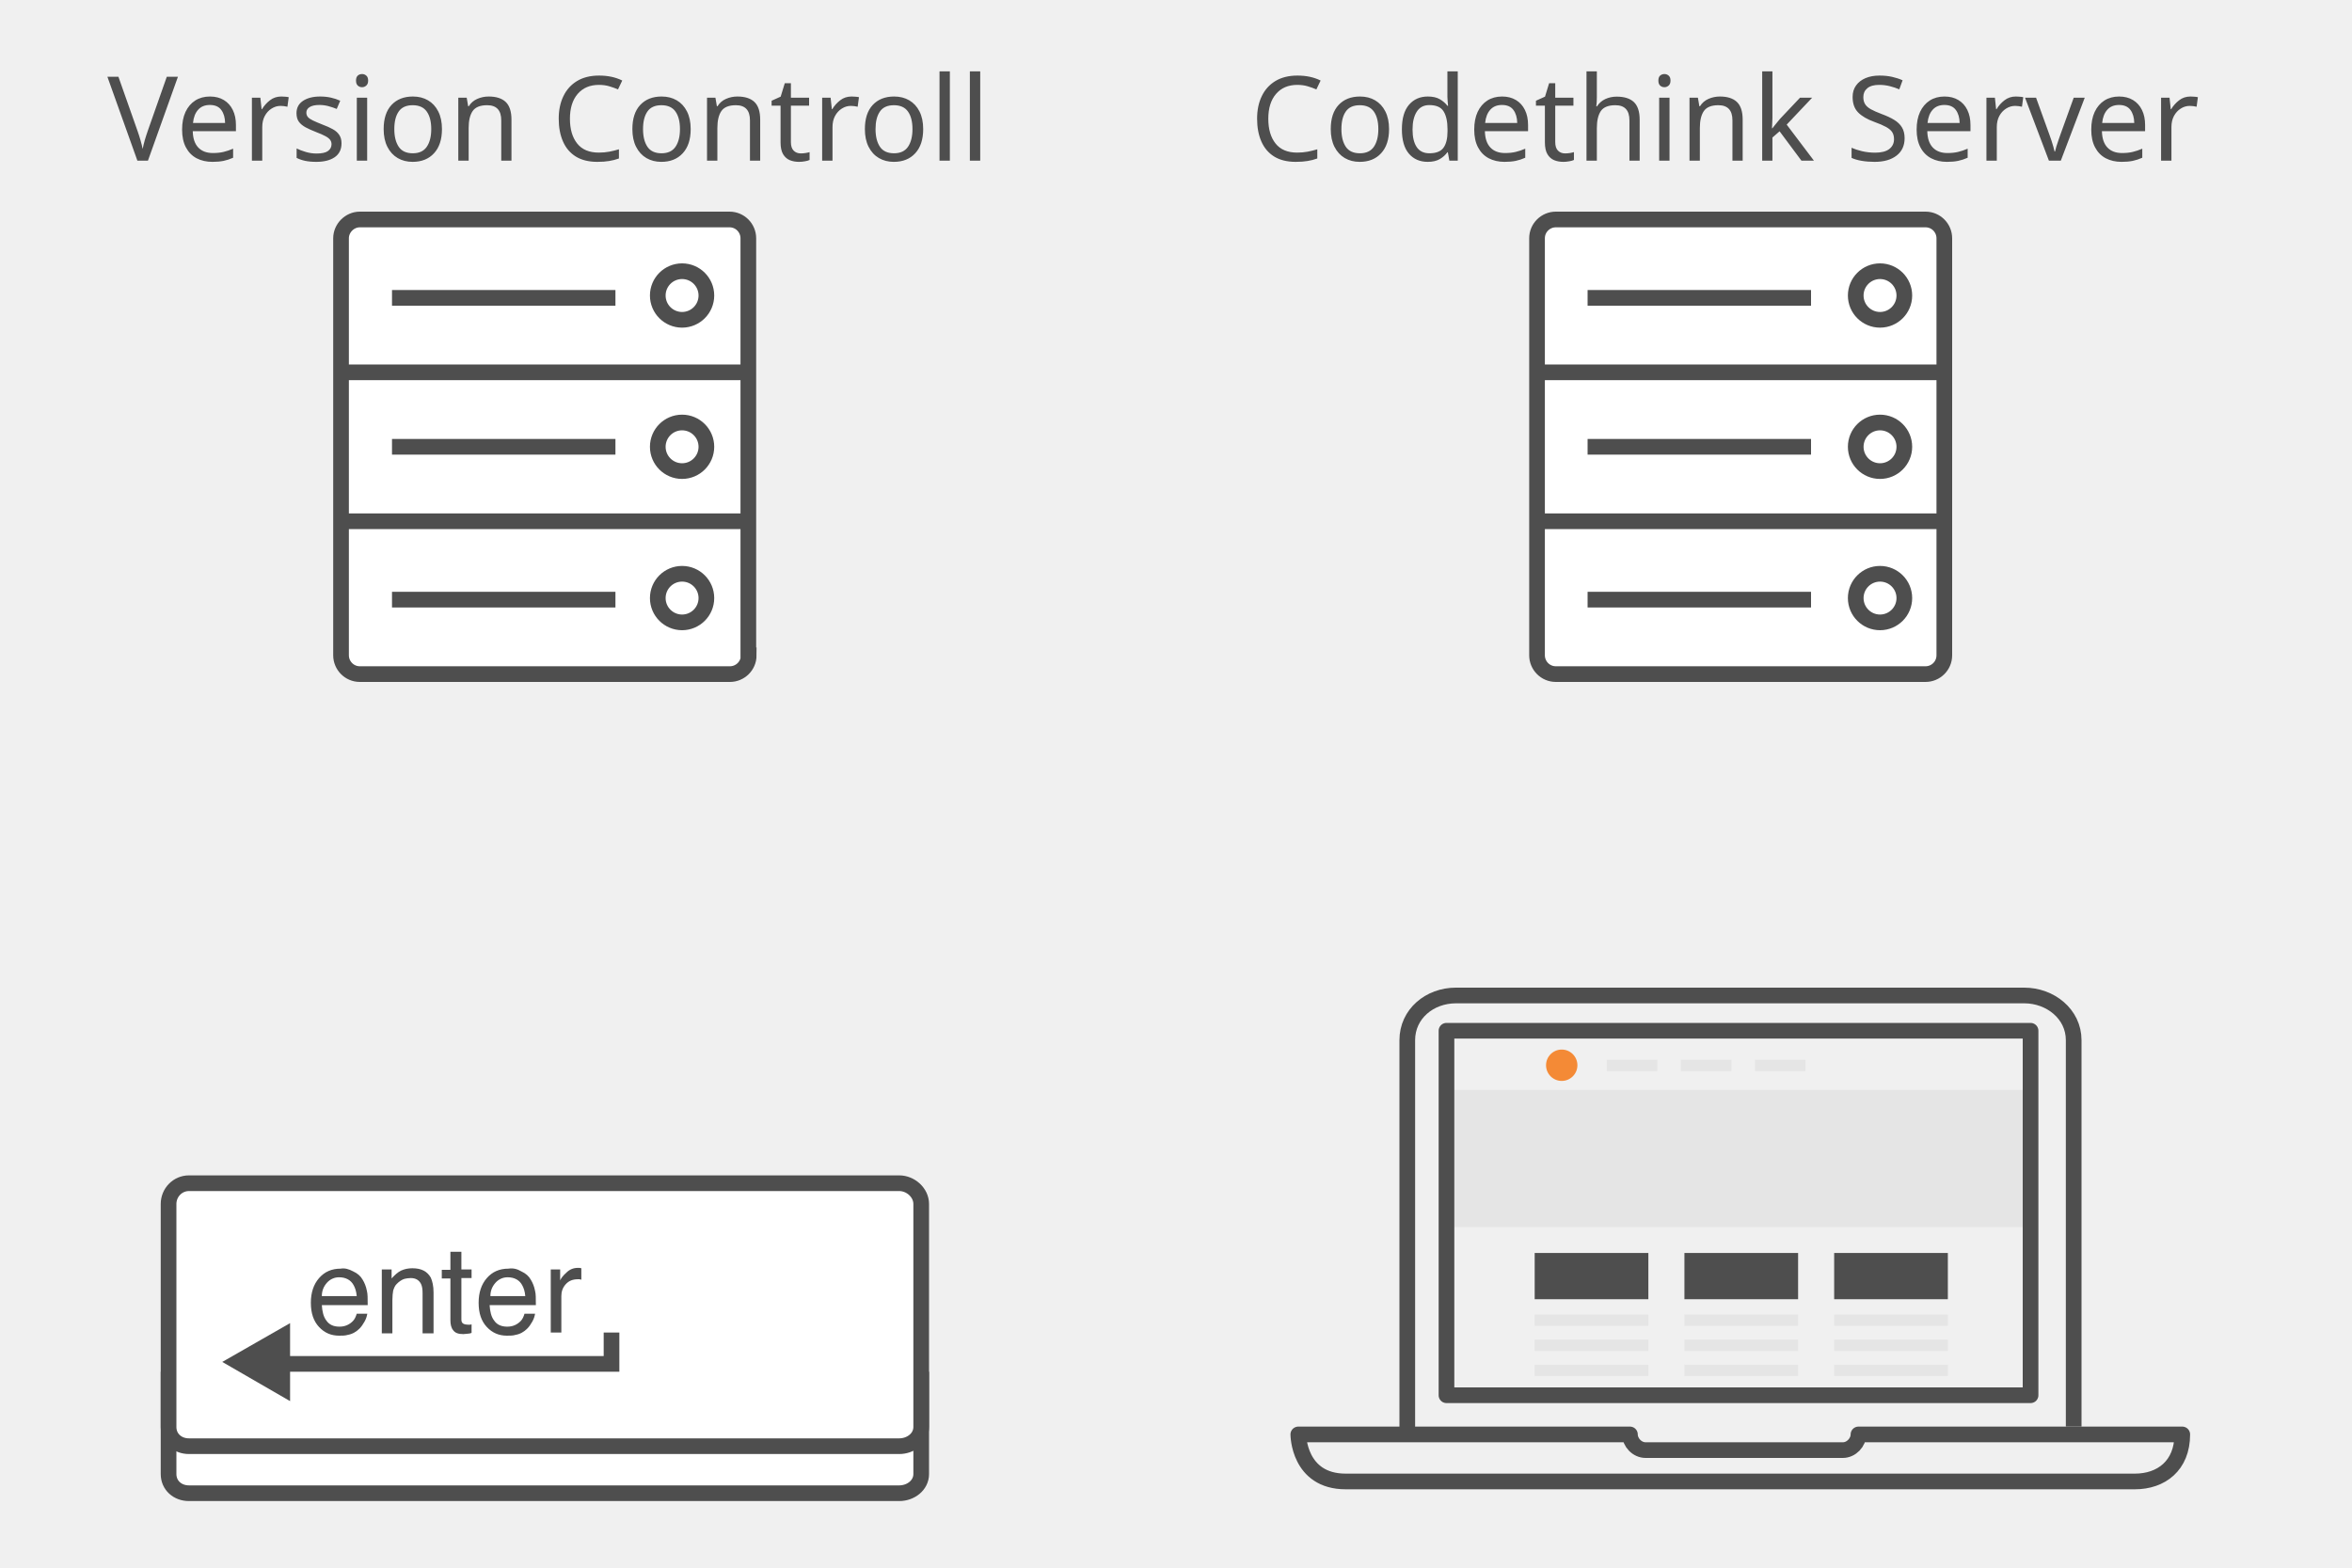
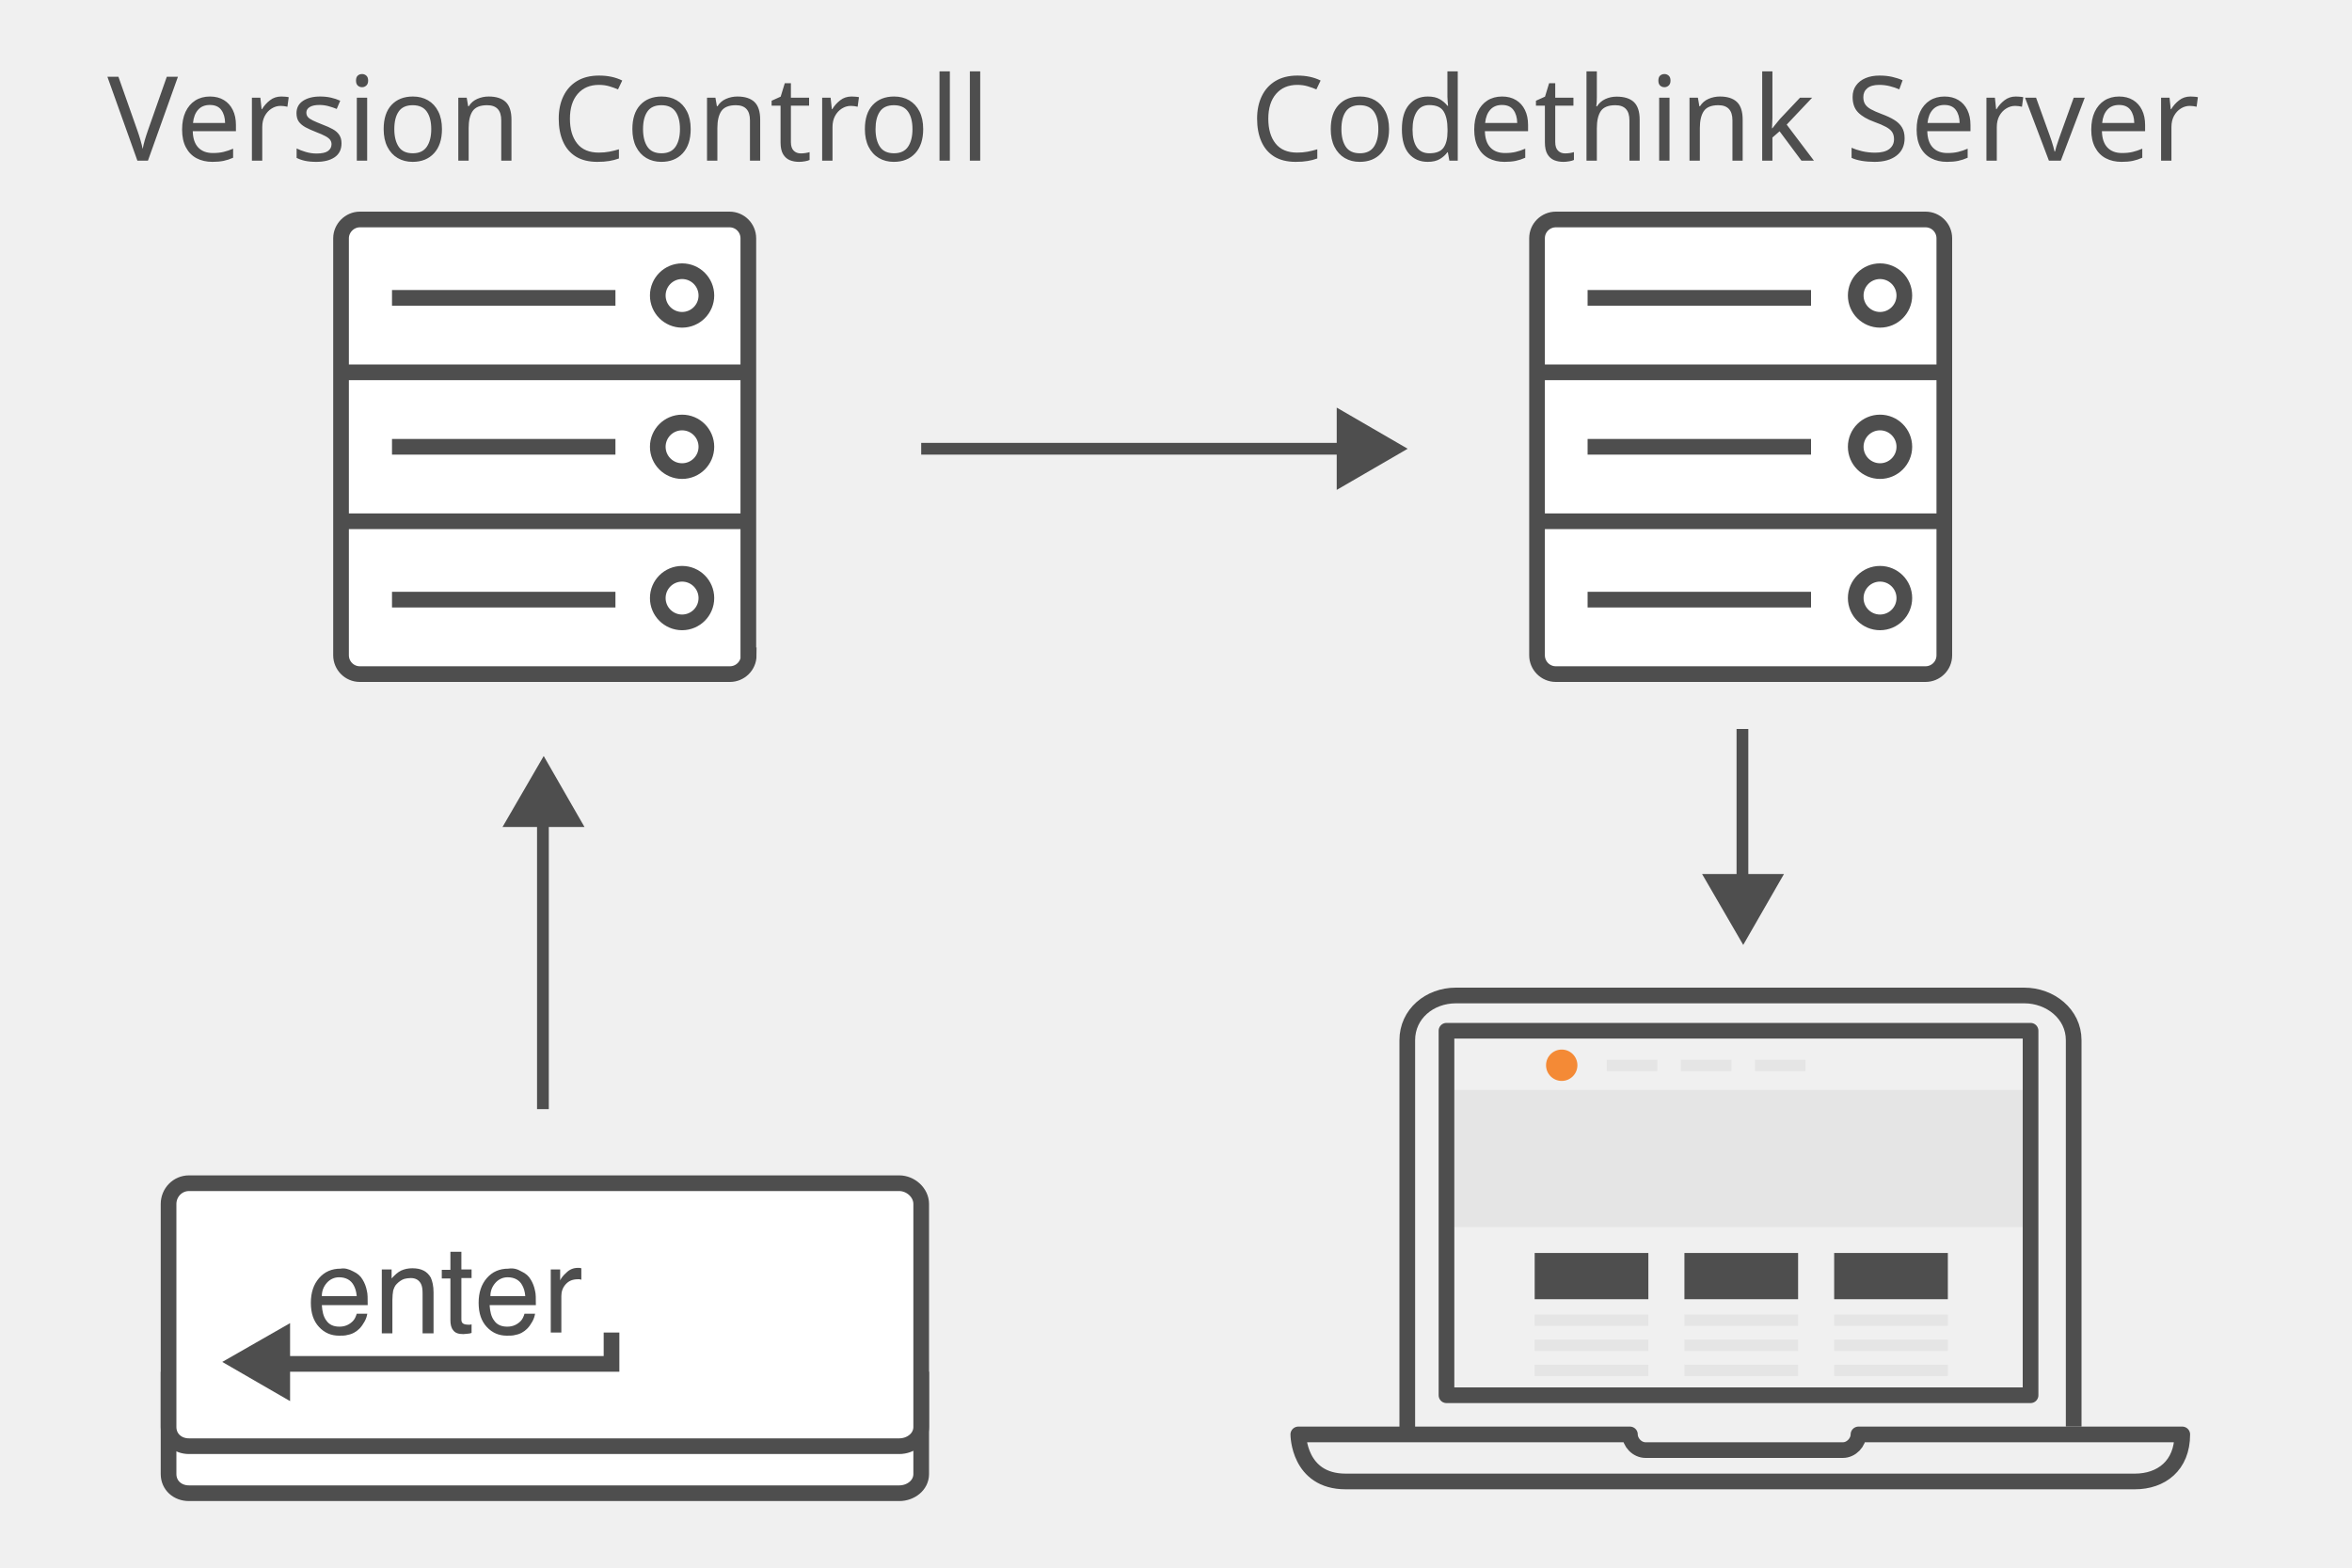
<svg xmlns="http://www.w3.org/2000/svg" xmlns:xlink="http://www.w3.org/1999/xlink" width="600" height="400" viewBox="0 0 600 400">
  <style>
        .a{fill:#fff;stroke-width:4;stroke:#4E4E4E;}
        .b{fill:#4E4E4E;}
        .c{fill:#E5E5E5;}
        .d{fill:none;stroke-linejoin:round;stroke-width:4;stroke:#4E4E4E;}
        .e{fill:none;stroke-width:4;stroke:#F48A36;}
        .f{fill:none;stroke-width:3;stroke:#4E4E4E;}
        .g{fill:#4E4E4E;font-family:'Roboto-Light';font-size:30;}
    </style>
  <path d="M43 350v26.1c0 2.9 2.3 4.9 5.2 4.9h181.2c2.9 0 5.6-2 5.6-4.9V350" class="a" />
  <g>
    <path d="M235 364.1c0 2.9-2.7 4.9-5.6 4.9H48.2C45.3 369 43 367 43 364.1v-56.9c0-2.9 2.3-5.3 5.2-5.3h181.2c2.9 0 5.6 2.4 5.6 5.3V364.1z" class="a" />
    <polyline points="71 348 156 348 156 340 " class="a" />
    <polygon points="74 357.5 56.7 347.5 74 337.6 " class="b" />
    <path id="move" d="M90.1 324.4c1.1 0.5 1.9 1.2 2.4 2.1 0.5 0.8 0.9 1.8 1.1 2.9 0.2 0.7 0.2 1.9 0.2 3.6H82.1c0.1 1.6 0.4 3 1.2 4 0.7 1 1.8 1.5 3.3 1.5 1.4 0 2.5-0.5 3.4-1.4 0.5-0.5 0.8-1.2 1-1.9h2.7c-0.1 0.6-0.3 1.3-0.7 2 -0.4 0.7-0.8 1.3-1.3 1.8 -0.8 0.8-1.8 1.4-3 1.6 -0.6 0.2-1.4 0.2-2.2 0.2 -2 0-3.7-0.7-5.1-2.2 -1.4-1.5-2.1-3.5-2.1-6.2 0-2.6 0.7-4.7 2.1-6.3 1.4-1.6 3.2-2.4 5.5-2.4C87.9 323.5 89 323.8 90.1 324.4zM91 330.7c-0.1-1.2-0.4-2.1-0.8-2.8 -0.7-1.3-2-2-3.7-2 -1.2 0-2.3 0.5-3.1 1.4 -0.8 0.9-1.3 2-1.3 3.4H91z" class="b" />
    <path d="M97.3 323.9h2.6v2.3c0.8-0.9 1.6-1.6 2.4-2 0.9-0.4 1.8-0.6 2.9-0.6 2.3 0 3.8 0.8 4.7 2.4 0.4 0.9 0.7 2.1 0.7 3.8v10.4h-2.8v-10.2c0-1-0.1-1.8-0.4-2.4 -0.5-1-1.4-1.5-2.6-1.5 -0.6 0-1.2 0.1-1.6 0.2 -0.7 0.2-1.4 0.7-2 1.3 -0.5 0.5-0.7 1.1-0.9 1.7 -0.1 0.6-0.2 1.4-0.2 2.4v8.5h-2.7V323.9z" class="b" />
    <path d="M115 319.4h2.7v4.5h2.6v2.2h-2.6v10.6c0 0.6 0.2 0.9 0.6 1.1 0.2 0.1 0.6 0.2 1.1 0.2 0.1 0 0.3 0 0.4 0s0.3 0 0.5-0.1v2.2c-0.3 0.1-0.6 0.2-1 0.2 -0.3 0-0.7 0.1-1.1 0.1 -1.3 0-2.1-0.3-2.6-1 -0.5-0.6-0.7-1.5-0.7-2.5v-10.7h-2.2v-2.2h2.2V319.4z" class="b" />
    <path d="M133 324.4c1.1 0.5 1.9 1.2 2.4 2.1 0.5 0.8 0.9 1.8 1.1 2.9 0.2 0.7 0.2 1.9 0.2 3.6h-11.8c0.1 1.6 0.4 3 1.2 4 0.7 1 1.8 1.5 3.3 1.5 1.4 0 2.5-0.5 3.4-1.4 0.5-0.5 0.8-1.2 1-1.9h2.7c-0.1 0.6-0.3 1.3-0.7 2 -0.4 0.7-0.8 1.3-1.3 1.8 -0.8 0.8-1.8 1.4-3 1.6 -0.6 0.2-1.4 0.2-2.2 0.2 -2 0-3.7-0.7-5.1-2.2s-2.1-3.5-2.1-6.2c0-2.6 0.7-4.7 2.1-6.3 1.4-1.6 3.2-2.4 5.5-2.4C130.9 323.5 132 323.8 133 324.4zM134 330.7c-0.1-1.2-0.4-2.1-0.8-2.8 -0.7-1.3-2-2-3.7-2 -1.2 0-2.3 0.5-3.1 1.4 -0.8 0.9-1.3 2-1.3 3.4H134z" class="b" />
    <path d="M140.3 323.9h2.6v2.8c0.2-0.5 0.7-1.2 1.6-2 0.8-0.8 1.8-1.2 2.9-1.2 0.1 0 0.1 0 0.3 0 0.1 0 0.3 0 0.6 0.1v2.9c-0.2 0-0.3 0-0.4-0.1 -0.1 0-0.3 0-0.4 0 -1.4 0-2.4 0.4-3.2 1.3s-1.1 1.9-1.1 3v9.3h-2.7V323.9z" class="b" />
    <animateTransform id="trigger" attributeType="XML" attributeName="transform" type="translate" begin="click" dur=".1" />
    <animateTransform id="buttonPush" attributeType="XML" attributeName="transform" type="translate" begin="trigger.end" dur=".4s" values="0,0; 0,6; 0,0" keySplines="0.42 0 1 1; 0 0 0.59 1; 0.42 0 1 1;" calcMode="paced" />
  </g>
-   <g style="opacity: 0;">
+   <g>
    <line x1="138.5" y1="283" x2="138.5" y2="208" class="f" />
    <polygon points="149.1 211 138.7 192.9 128.2 211 " class="b" />
-     <animate attributeType="CSS" attributeName="opacity" values="0; 1; 1; 0" keyTimes="0; 0.005; 0.9; 1" dur="5.6s" begin="trigger.end + .4" fill="freeze" />
-     <animateTransform id="arrow1Appear" attributeName="transform" attributeType="XML" type="translate" begin="trigger.end + .4" dur=".3s" values="0,6;0,0" />
+     <animateTransform id="arrow1Appear" attributeName="transform" attributeType="XML" type="translate" begin="trigger.end + .4" dur=".3s" values="0,0; 0,-6 ;0,0" />
  </g>
  <path d="M191 167.2c0 2.7-2.2 4.8-4.8 4.8H91.8c-2.7 0-4.8-2.2-4.8-4.8V60.8C87 58.2 89.2 56 91.8 56h94.3c2.7 0 4.8 2.2 4.8 4.8V167.2z" class="a" />
  <line x1="87" y1="95" x2="191" y2="95" class="a" />
  <line x1="87" y1="133" x2="191" y2="133" class="a" />
  <line x1="100" y1="76" x2="157" y2="76" class="a" />
  <line x1="100" y1="114" x2="157" y2="114" class="a" />
  <line x1="100" y1="153" x2="157" y2="153" class="a" />
  <g>
    <circle id="circle1" cx="174" cy="75.4" r="6.2" class="a">
      <animate id="circle1Activate" attributeType="CSS" attributeName="stroke" dur="2s" values="#4d4d4d; #ef882b; #4d4d4d; #ef882b; #ef882b; #4d4d4d" keyTimes="0; 0.03; 0.06; 0.09; 0.9; 1" begin="trigger.end + .7" fill="freeze" />
    </circle>
    <use xlink:href="#circle1" x="0" y="38.6" />
    <use xlink:href="#circle1" x="0" y="77.2" />
  </g>
-   <g style="opacity: 0;">
+   <g>
    <line x1="235" y1="114.5" x2="344" y2="114.5" class="f" />
    <polygon points="341 125 359.1 114.5 341 104 " class="b" />
-     <animate attributeType="CSS" attributeName="opacity" values="0; 1; 1; 0" keyTimes="0; 0.01; 0.9; 1" dur="4.8s" begin="trigger.end + 1.2" fill="freeze" />
-     <animateTransform id="arrow2Appear" attributeName="transform" attributeType="XML" type="translate" begin="trigger.end + 1.2" dur=".3s" values="-6,0;0,0" />
+     <animateTransform id="arrow2Appear" attributeName="transform" attributeType="XML" type="translate" begin="trigger.end + 1.2" dur=".3s" values="0,0; 6,0; 0,0" />
  </g>
  <path d="M496 167.2c0 2.7-2.2 4.8-4.8 4.8h-94.3c-2.7 0-4.8-2.2-4.8-4.8V60.8c0-2.7 2.2-4.8 4.8-4.8h94.3c2.7 0 4.8 2.2 4.8 4.8V167.2z" class="a" />
  <line x1="392" y1="95" x2="497" y2="95" class="a" />
  <line x1="392" y1="133" x2="497" y2="133" class="a" />
  <line x1="405" y1="76" x2="462" y2="76" class="a" />
  <line x1="405" y1="114" x2="462" y2="114" class="a" />
  <line x1="405" y1="153" x2="462" y2="153" class="a" />
  <g>
    <circle id="circle2" cx="479.6" cy="75.4" r="6.2" class="a">
      <animate id="circle2Activate" attributeType="CSS" attributeName="stroke" dur="2s" values="#4d4d4d; #ef882b; #4d4d4d; #ef882b; #ef882b; #4d4d4d" keyTimes="0; 0.03; 0.06; 0.09; 0.9; 1" begin="trigger.end + 1.5" fill="freeze" />
    </circle>
    <use xlink:href="#circle2" x="0" y="38.6" />
    <use xlink:href="#circle2" x="0" y="77.2" />
  </g>
-   <g style="opacity: 0;">
+   <g>
    <line x1="444.5" y1="186" x2="444.5" y2="226" class="f" />
    <polygon points="434.2 223 444.7 241.1 455.1 223 " class="b" />
-     <animate attributeType="CSS" attributeName="opacity" values="0; 1; 1; 0" keyTimes="0; 0.01; 0.9; 1" dur="4s" begin="trigger.end + 2.0" fill="freeze" />
-     <animateTransform id="arrow3Appear" attributeName="transform" attributeType="XML" type="translate" begin="trigger.end + 2.0" dur=".3s" values="0,-6;0,0" repeatCount="0" />
+     <animateTransform id="arrow3Appear" attributeName="transform" attributeType="XML" type="translate" begin="trigger.end + 2.0" dur=".3s" values="0,0; 0,6; 0,0" repeatCount="0" />
  </g>
  <g>
    <rect x="369.4" y="278.1" width="149.6" height="35" class="c">
      <animate id="updateScreen" attributeType="CSS" attributeName="fill" dur="3s" values="#E5E5E5; #ef882b; #ef882b; #E5E5E5" keyTimes="0; 0.05; 0.75; 1" begin="trigger.end + 3.3" repeatCount="0" fill="freeze" />
    </rect>
    <rect x="391.5" y="335.4" width="29" height="2.9" class="c" />
    <rect x="391.5" y="341.8" width="29" height="2.9" class="c" />
    <rect x="391.5" y="348.2" width="29" height="2.9" class="c" />
    <rect x="391.5" y="319.7" width="29" height="11.8" class="b" />
    <rect x="467.9" y="335.4" width="29" height="2.9" class="c" />
    <rect x="467.9" y="341.8" width="29" height="2.9" class="c" />
    <rect x="467.9" y="348.2" width="29" height="2.9" class="c" />
    <rect x="467.9" y="319.7" width="29" height="11.8" class="b" />
    <rect x="429.7" y="335.4" width="29" height="2.9" class="c" />
    <rect x="429.7" y="341.8" width="29" height="2.9" class="c" />
    <rect x="429.7" y="348.2" width="29" height="2.9" class="c" />
    <rect x="429.7" y="319.7" width="29" height="11.8" class="b" />
    <circle cx="398.4" cy="271.8" r="4" fill="#F48A36" />
    <rect x="409.9" y="270.4" width="12.9" height="2.9" class="c" />
    <rect x="428.8" y="270.4" width="12.9" height="2.9" class="c" />
    <rect x="447.7" y="270.4" width="12.9" height="2.9" class="c" />
  </g>
  <g transform="translate(416,290)">
    <path style="fill:none;stroke:#ef882b;stroke-width:3;stroke-miterlimit:10;opacity:0;" d="M45.307,27.826c0,0.101-0.011,0.17-0.032,0.21         c-1.277,5.359-3.956,9.701-8.035,13.029c-4.078,3.327-8.854,4.993-14.331,4.993c-2.919,0-5.742-0.552-8.471-1.65         c-2.729-1.101-5.164-2.669-7.301-4.708l-3.87,3.868c-0.38,0.382-0.829,0.57-1.35,0.57c-0.52,0-0.969-0.188-1.347-0.57         C0.19,43.187,0,42.74,0,42.22V28.786c0-0.521,0.19-0.97,0.57-1.349c0.378-0.38,0.827-0.57,1.347-0.57h13.434         c0.52,0,0.969,0.19,1.35,0.57c0.38,0.379,0.57,0.828,0.57,1.349s-0.19,0.97-0.57,1.35l-4.107,4.107         c1.418,1.319,3.027,2.34,4.826,3.059c1.801,0.72,3.669,1.079,5.607,1.079c2.678,0,5.177-0.648,7.496-1.949         c2.32-1.299,4.18-3.088,5.579-5.367c0.22-0.338,0.75-1.509,1.59-3.508c0.159-0.46,0.46-0.689,0.898-0.689h5.758         c0.259,0,0.483,0.095,0.674,0.285C45.214,27.343,45.307,27.567,45.307,27.826z M46.057,3.839v13.433c0,0.521-0.19,0.971-0.57,1.35         c-0.378,0.38-0.829,0.57-1.351,0.57H30.705c-0.522,0-0.97-0.19-1.35-0.57c-0.38-0.379-0.57-0.829-0.57-1.35s0.19-0.97,0.57-1.349         l4.14-4.138c-2.961-2.739-6.451-4.108-10.468-4.108c-2.678,0-5.177,0.649-7.496,1.948c-2.316,1.301-4.178,3.09-5.576,5.368         c-0.222,0.339-0.75,1.51-1.59,3.508c-0.159,0.461-0.46,0.69-0.898,0.69H1.5c-0.262,0-0.486-0.095-0.676-0.285         c-0.19-0.19-0.285-0.415-0.285-0.675v-0.21c1.299-5.356,3.999-9.699,8.095-13.028C12.734,1.664,17.53,0,23.027,0         c2.919,0,5.758,0.555,8.519,1.664c2.757,1.109,5.205,2.674,7.345,4.693l3.899-3.868c0.377-0.379,0.828-0.569,1.346-0.569         c0.521,0,0.973,0.19,1.351,0.569C45.866,2.868,46.057,3.32,46.057,3.839z">
      <animateTransform attributeName="transform" attributeType="XML" type="rotate" begin="arrow3Appear.end" dur="2s" values="0 23 23; 360 23 23" repeatCount="3" />
      <animate id="updateSpinner" attributeType="CSS" attributeName="opacity" begin="arrow3Appear.end" dur="1.2s" values="0; 1; 1; 0" keyTimes="0; 0.1; 0.9; 1" repeatCount="0" />
    </path>
  </g>
  <g>
    <path d="M529 364v-98.6c0-6.7-6-11.4-12.6-11.4h-145c-6.7 0-12.4 4.7-12.4 11.4V365" class="d" />
    <path d="M474.1 366c0 2-1.8 4-4 4h-50.3c-2.2 0-4-2-4-4h-84.6l0 0c0 0 0 12 12.1 12H544.6c6.7 0 12.1-4 12.1-12l0 0H474.1z" class="d" />
    <rect x="369" y="263" width="149" height="93" class="d" />
  </g>
  <text x="140" y="41" font-size="1.5em" text-anchor="middle" class="g">Version Controll</text>
  <text x="440" y="41" font-size="1.5em" text-anchor="middle" class="g">Codethink Server</text>
</svg>
